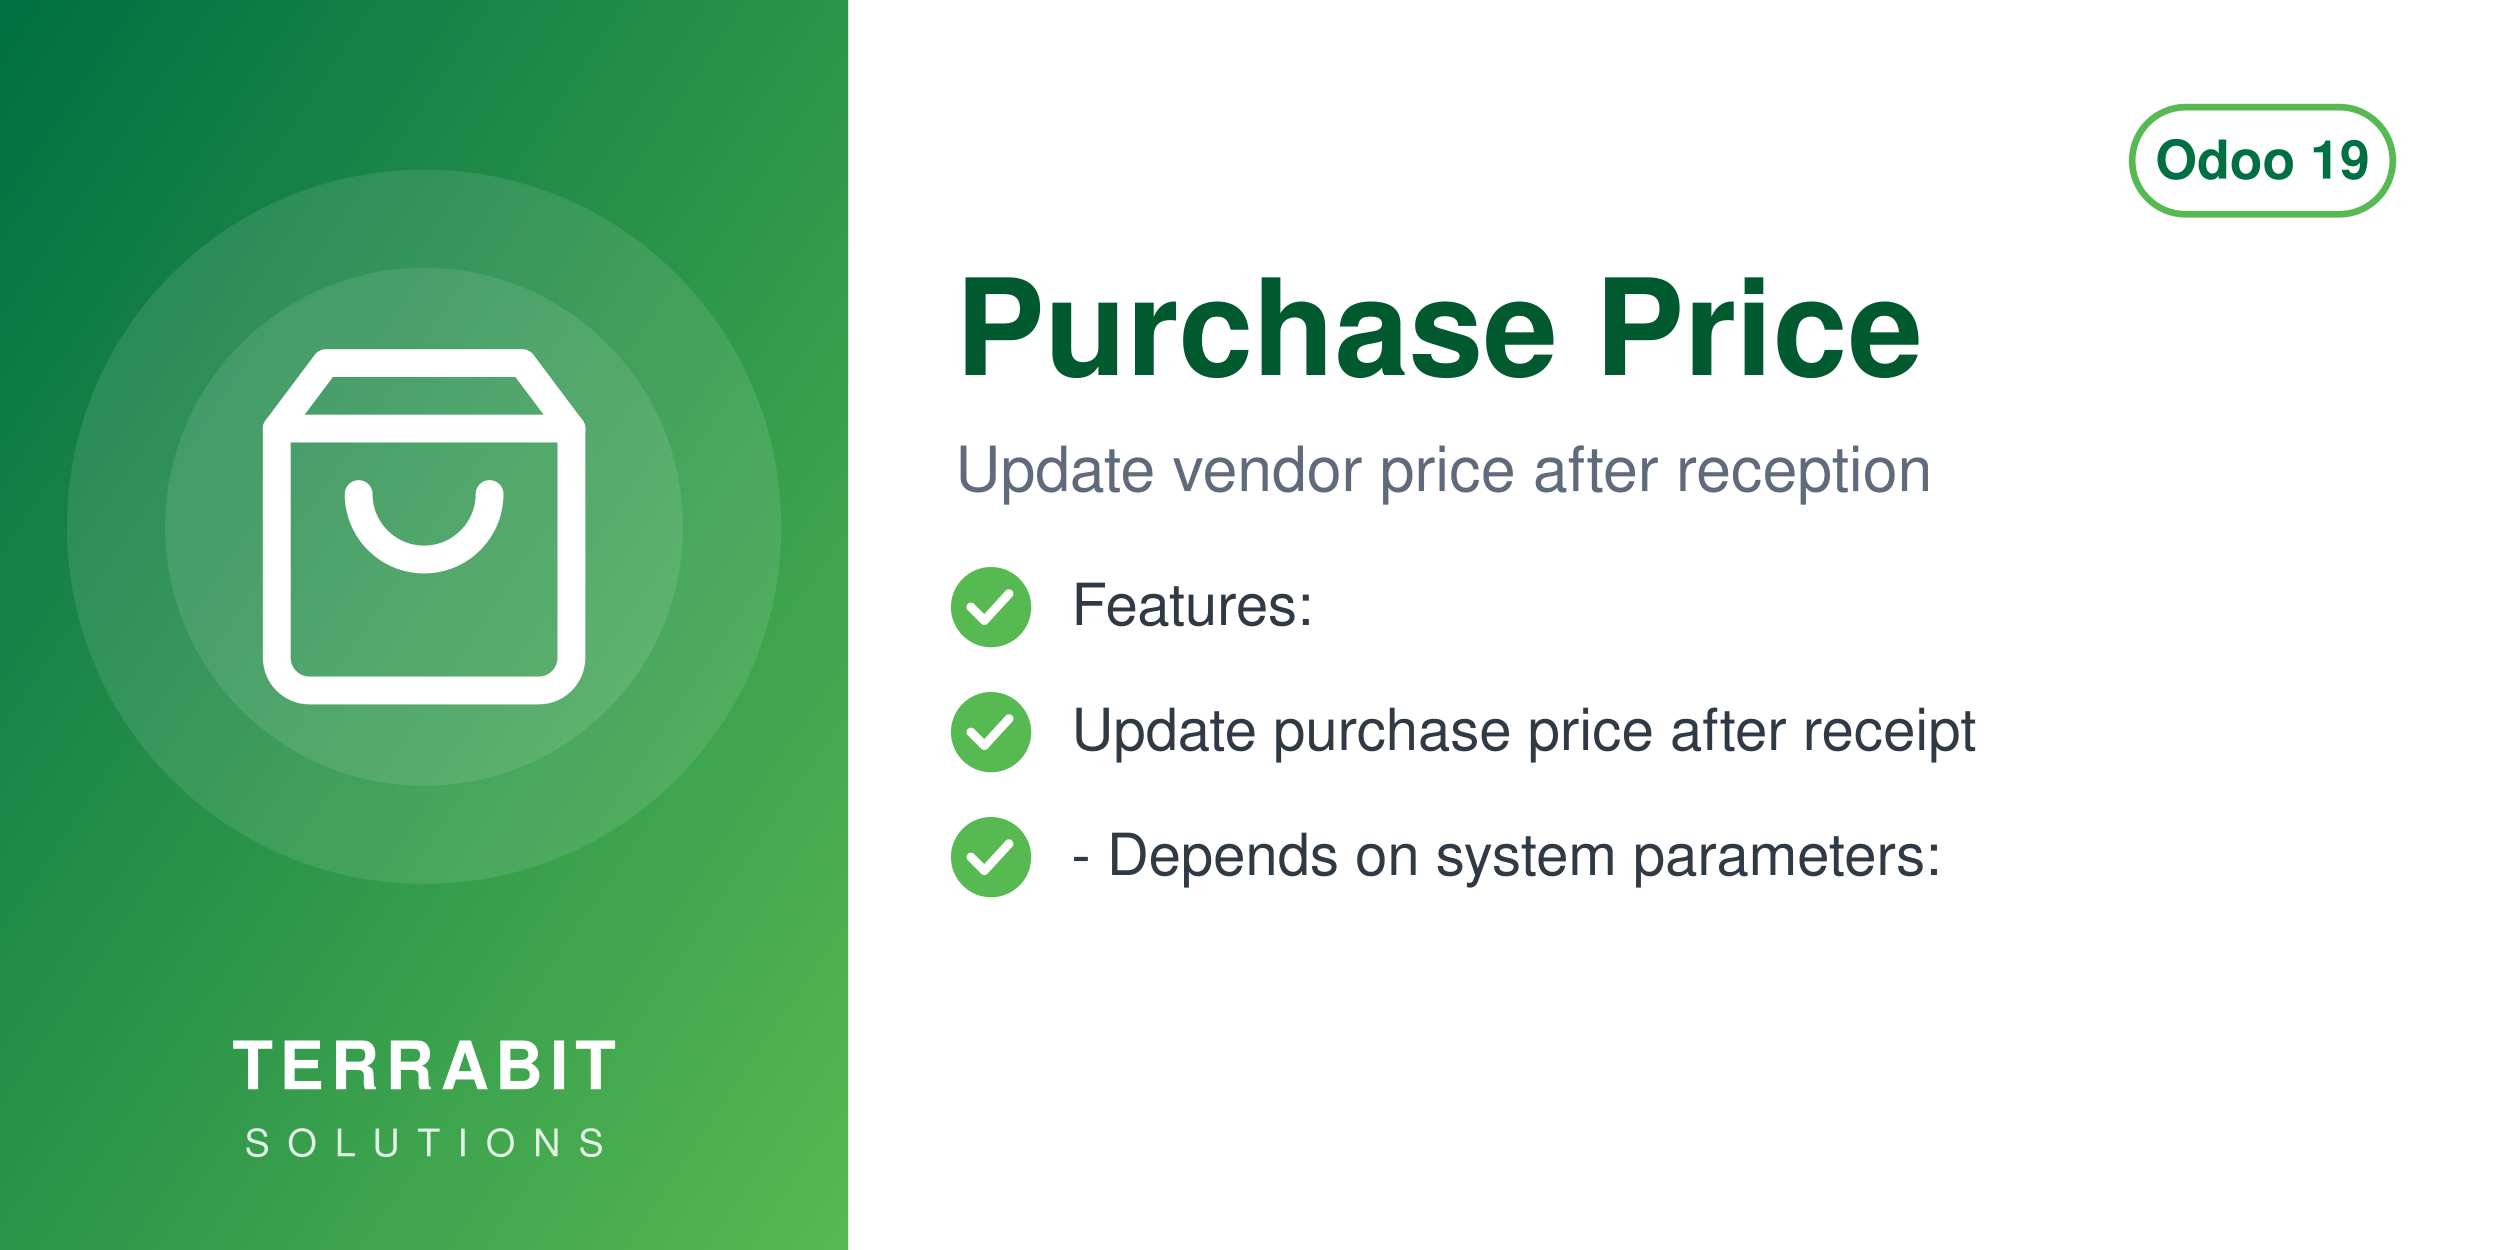
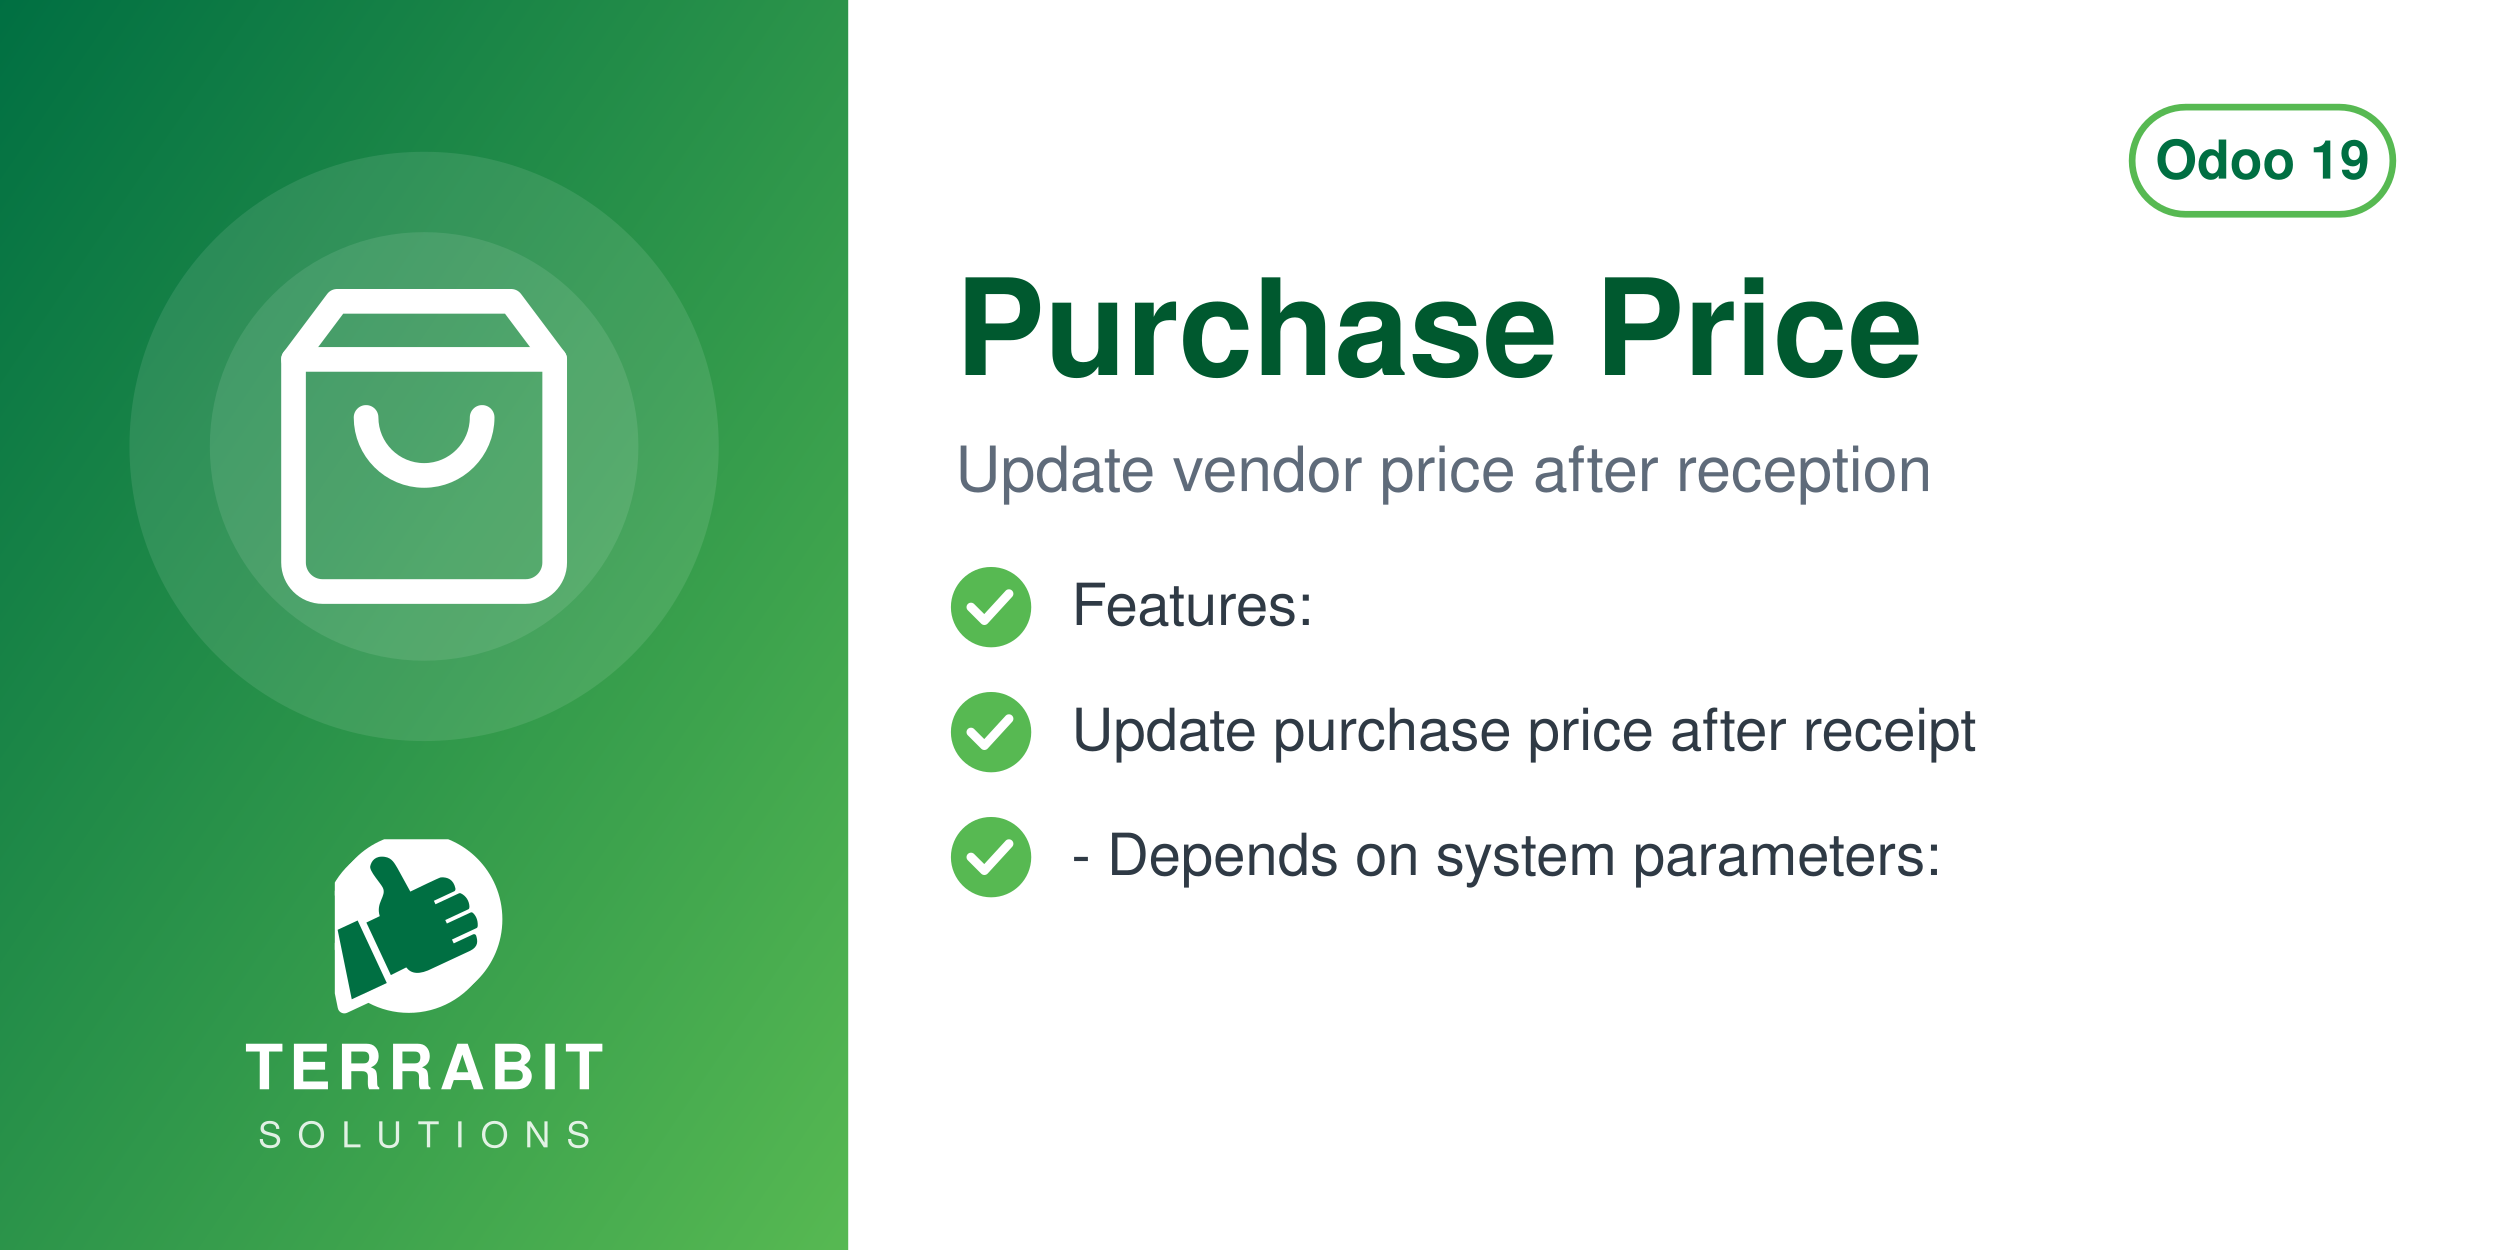
<svg xmlns="http://www.w3.org/2000/svg" width="560" height="280" viewBox="0 0 560 280">
  <defs>
    <linearGradient id="g" x1="0" y1="0" x2="1" y2="1">
      <stop offset="0" stop-color="#006F42" />
      <stop offset="1" stop-color="#57B952" />
    </linearGradient>
  </defs>
  <rect width="560" height="280" fill="#FFFFFF" />
  <rect width="190" height="280" fill="url(#g)" />
-   <circle cx="95.0" cy="118" r="80" fill="white" opacity="0.10" />
-   <circle cx="95.0" cy="118" r="58" fill="white" opacity="0.10" />
-   <svg x="51.0" y="74.0" width="88" height="88" viewBox="0 0 24 24">
+   <circle cx="95.0" cy="100" r="66" fill="white" opacity="0.10" />
+   <circle cx="95.0" cy="100" r="48" fill="white" opacity="0.10" />
+   <svg x="56.0" y="61.0" width="78" height="78" viewBox="0 0 24 24">
    <g fill="none" stroke="white" stroke-width="1.7" stroke-linecap="round" stroke-linejoin="round">
      <path d="M6 2 3 6v14a2 2 0 0 0 2 2h14a2 2 0 0 0 2-2V6l-3-4z" />
      <path d="M3 6h18M16 10a4 4 0 0 1-8 0" />
    </g>
  </svg>
-   <text x="95.0" y="244" text-anchor="middle" font-family="Helvetica,Arial,sans-serif" font-size="15" font-weight="800" letter-spacing="1.5" fill="white">TERRABIT</text>
-   <text x="95.0" y="259" text-anchor="middle" font-family="Helvetica,Arial,sans-serif" font-size="8.5" font-weight="500" letter-spacing="4" fill="white" opacity="0.85">SOLUTIONS</text>
+   <svg x="75.0" y="188" width="40" height="40" viewBox="4150 2350 3900 3800" preserveAspectRatio="xMidYMid meet">
+     <path fill="#FFFFFF" d="M7338.82 5241.89c-336.4,511.49 -915.39,849.23 -1573.35,849.23 -318.43,0 -618.3,-79.19 -881.23,-218.8l-465.06 216.37c-72.83,33.95 -159.37,2.44 -193.35,-70.37 -5.59,-12.01 -9.4,-24.39 -11.54,-36.85l-247.52 -1217.33c-54.07,-175.41 -83.21,-361.76 -83.21,-554.92 0,-657.98 337.78,-1237 849.31,-1573.39 -400.37,339.2 -654.6,845.59 -654.6,1411.43 0,184.82 27.28,368.48 81.7,545.13l0.48 1.54 247.97 1219.53 0.08 0.48c1.71,9.89 4.72,19.5 8.96,28.59 26.29,56.38 93.5,80.75 149.87,54.52l479.82 -223.25 14.39 7.64c267.26,141.92 563.34,214.99 865.9,214.99 565.81,0 1072.18,-254.2 1411.38,-654.54z" />
+     <path fill="#FFFFFF" d="M5927.44 2165.35c1039.34,0 1881.91,842.57 1881.91,1881.91 0,1039.34 -842.57,1881.89 -1881.91,1881.89 -318.43,0 -618.33,-79.2 -881.24,-218.81l-465.06 216.38c-72.81,33.95 -159.37,2.44 -193.34,-70.36 -5.59,-12.01 -9.41,-24.4 -11.55,-36.86l-247.56 -1217.47c-54.04,-175.36 -83.16,-361.66 -83.16,-554.76 0,-1039.34 842.56,-1881.91 1881.9,-1881.91z" />
+     <path fill="#006F42" d="M4648.32 4073.59l636.59 1365.17 -765.09 355.96 -308.63 -1517.87 437.13 -203.26zm725.61 1192.32l336.75 -167.88c105.65,140.85 282.69,170.72 576.82,18.8l819.92 -382.33c181.4,-90.13 164.26,-214.57 130.07,-328.43 -4.28,-14.25 -13.68,-24.81 -27.34,-30.7 -13.67,-5.89 -27.61,-5.11 -41.09,1.18l-422.32 196.93 -39.04 -83.72 538.07 -250.91c16.64,-7.76 24.7,-27.69 25.58,-46.04 6.48,-134.33 -44.36,-230.89 -105.84,-285.23 -15.2,-13.44 -35.71,-15.59 -54.12,-7l-513.92 239.64 -35.6 -76.34 506.31 -236.1c17.69,-8.25 22.52,-36.93 21.83,-56.45 -4.1,-117.31 -67.62,-232.74 -187.72,-290.66 -13.94,-6.72 -28.64,-6.36 -42.69,0.19l-511.21 238.38 -35.37 -75.86 448.98 -209.36c20.44,-9.53 25.81,-42.28 21.02,-64.32 -41.02,-189.07 -167.92,-247.8 -318.14,-237.87 -29.39,1.94 -589.86,273.16 -665.95,310.54l-281.84 -513.57c-59.06,-93.13 -112.7,-221.7 -276.47,-245.13 -211.24,-30.22 -291.56,94.38 -316.89,203.13 -25.32,108.75 223.84,365.99 276.05,473.69 85.52,184.27 -161.86,318.11 -68.41,617.99l-292.54 139.94 535.09 1147.51z" />
+   </svg>
+   <text x="95.0" y="244" text-anchor="middle" font-family="Helvetica,Arial,sans-serif" font-size="14" font-weight="800" letter-spacing="1.4" fill="white">TERRABIT</text>
+   <text x="95.0" y="257" text-anchor="middle" font-family="Helvetica,Arial,sans-serif" font-size="8" font-weight="500" letter-spacing="3.6" fill="white" opacity="0.85">SOLUTIONS</text>
  <g>
    <rect x="477.6" y="24" width="58.4" height="24" rx="12" fill="none" stroke="#57B952" stroke-width="1.5" />
    <text x="506.8" y="40" text-anchor="middle" font-family="Helvetica,Arial,sans-serif" font-size="12" font-weight="700" fill="#006F42">Odoo 19</text>
  </g>
  <text x="214" y="84" font-family="Helvetica,Arial,sans-serif" font-size="30" font-weight="700" fill="#00592F">Purchase Price</text>
  <text x="214" y="110" font-family="Helvetica,Arial,sans-serif" font-size="14" fill="#5F6B7A">Update vendor price after reception</text>
  <circle cx="222" cy="136" r="9" fill="#57B952" />
  <path d="M217.5 136 l3 3 l5.5 -6" fill="none" stroke="white" stroke-width="2" stroke-linecap="round" stroke-linejoin="round" />
  <text x="240" y="140" font-family="Helvetica,Arial,sans-serif" font-size="13" fill="#2F3A45">Features:</text>
  <circle cx="222" cy="164" r="9" fill="#57B952" />
  <path d="M217.5 164 l3 3 l5.5 -6" fill="none" stroke="white" stroke-width="2" stroke-linecap="round" stroke-linejoin="round" />
  <text x="240" y="168" font-family="Helvetica,Arial,sans-serif" font-size="13" fill="#2F3A45">Update purchase price after receipt</text>
  <circle cx="222" cy="192" r="9" fill="#57B952" />
  <path d="M217.5 192 l3 3 l5.5 -6" fill="none" stroke="white" stroke-width="2" stroke-linecap="round" stroke-linejoin="round" />
  <text x="240" y="196" font-family="Helvetica,Arial,sans-serif" font-size="13" fill="#2F3A45">- Depends on system parameters:</text>
</svg>
